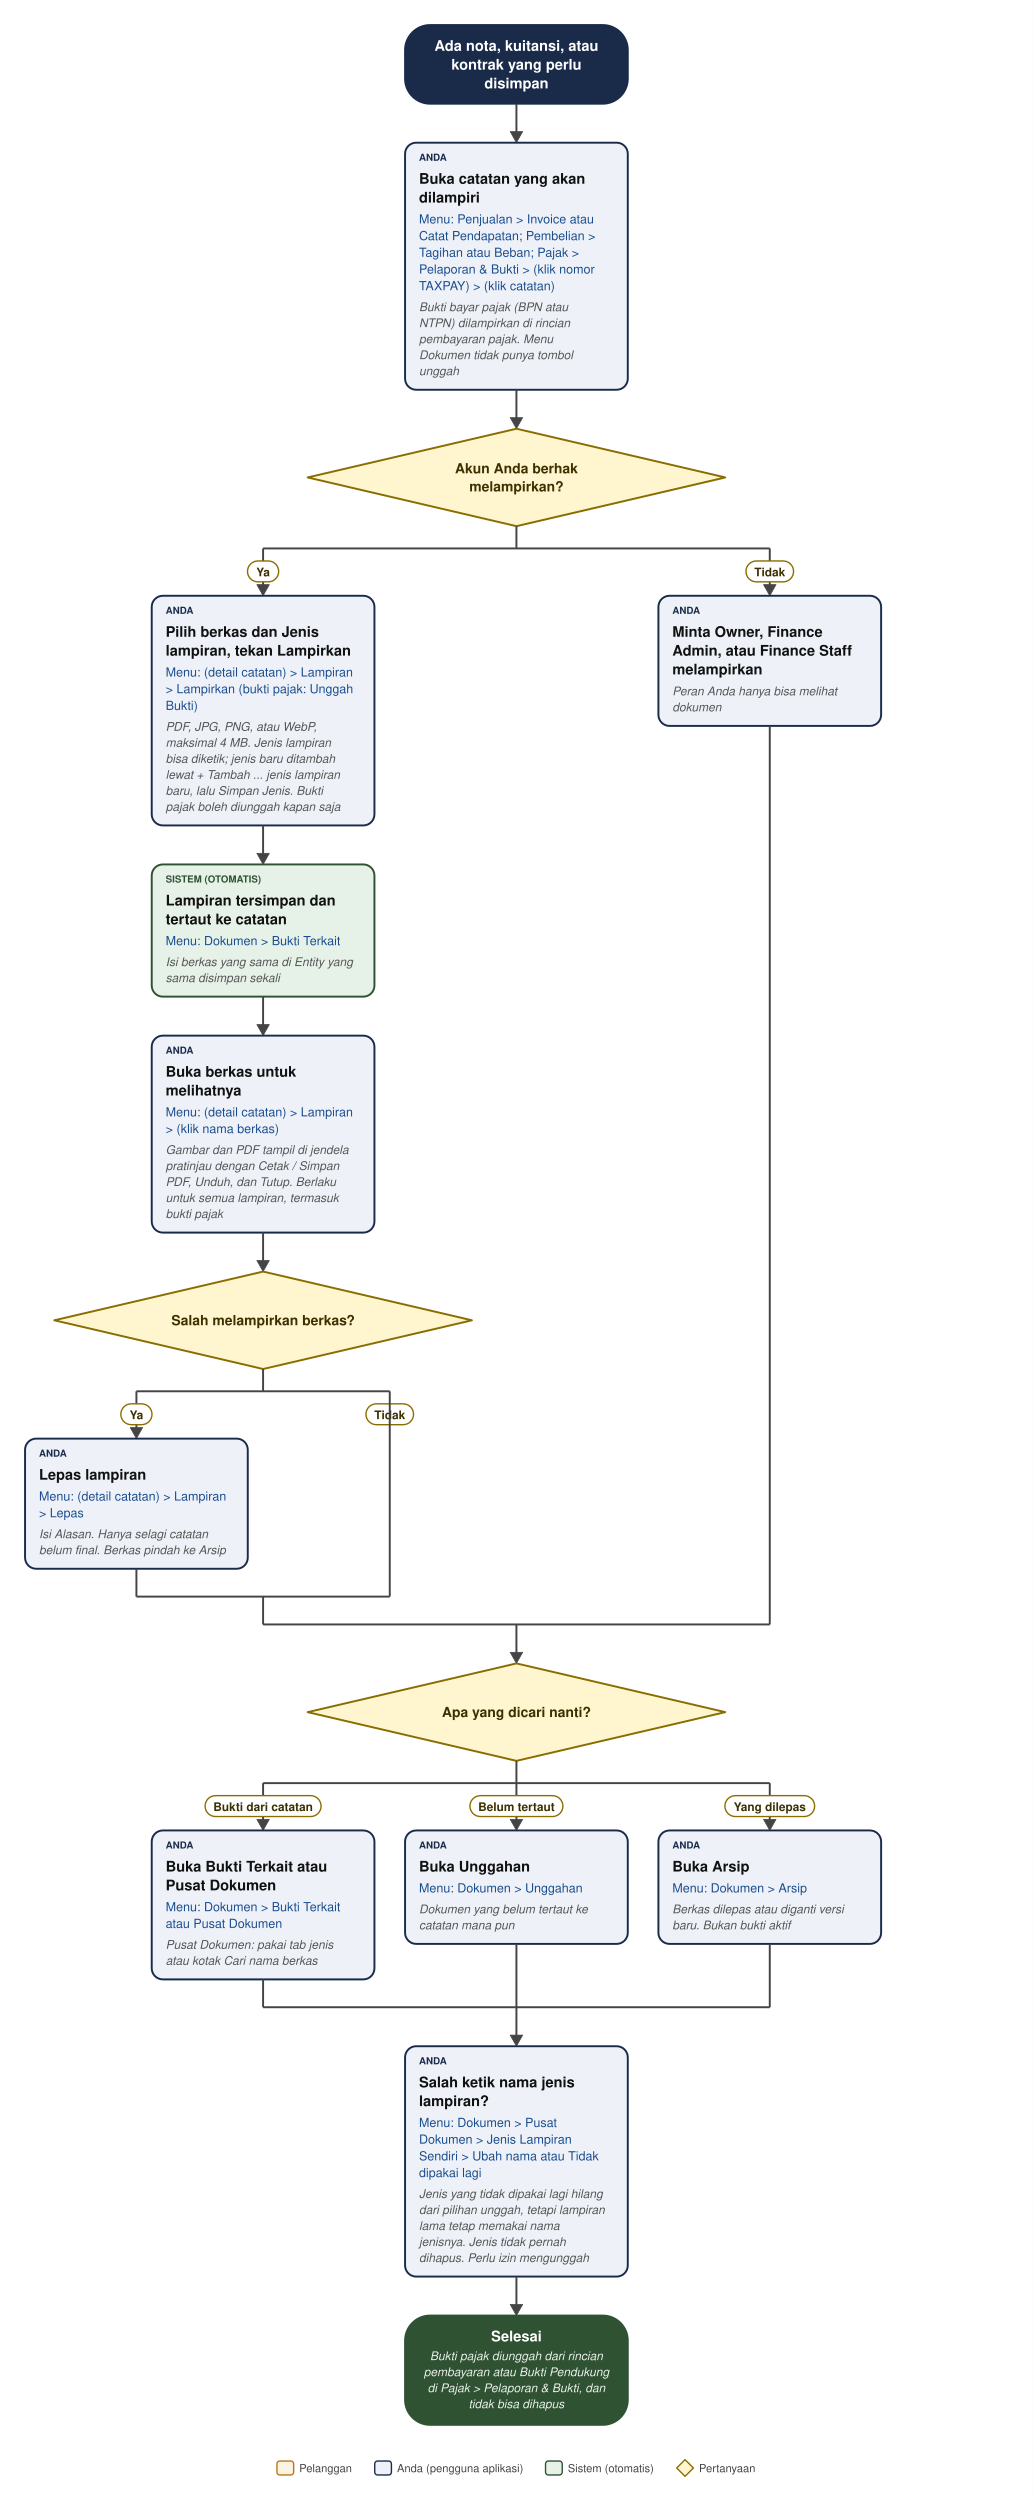
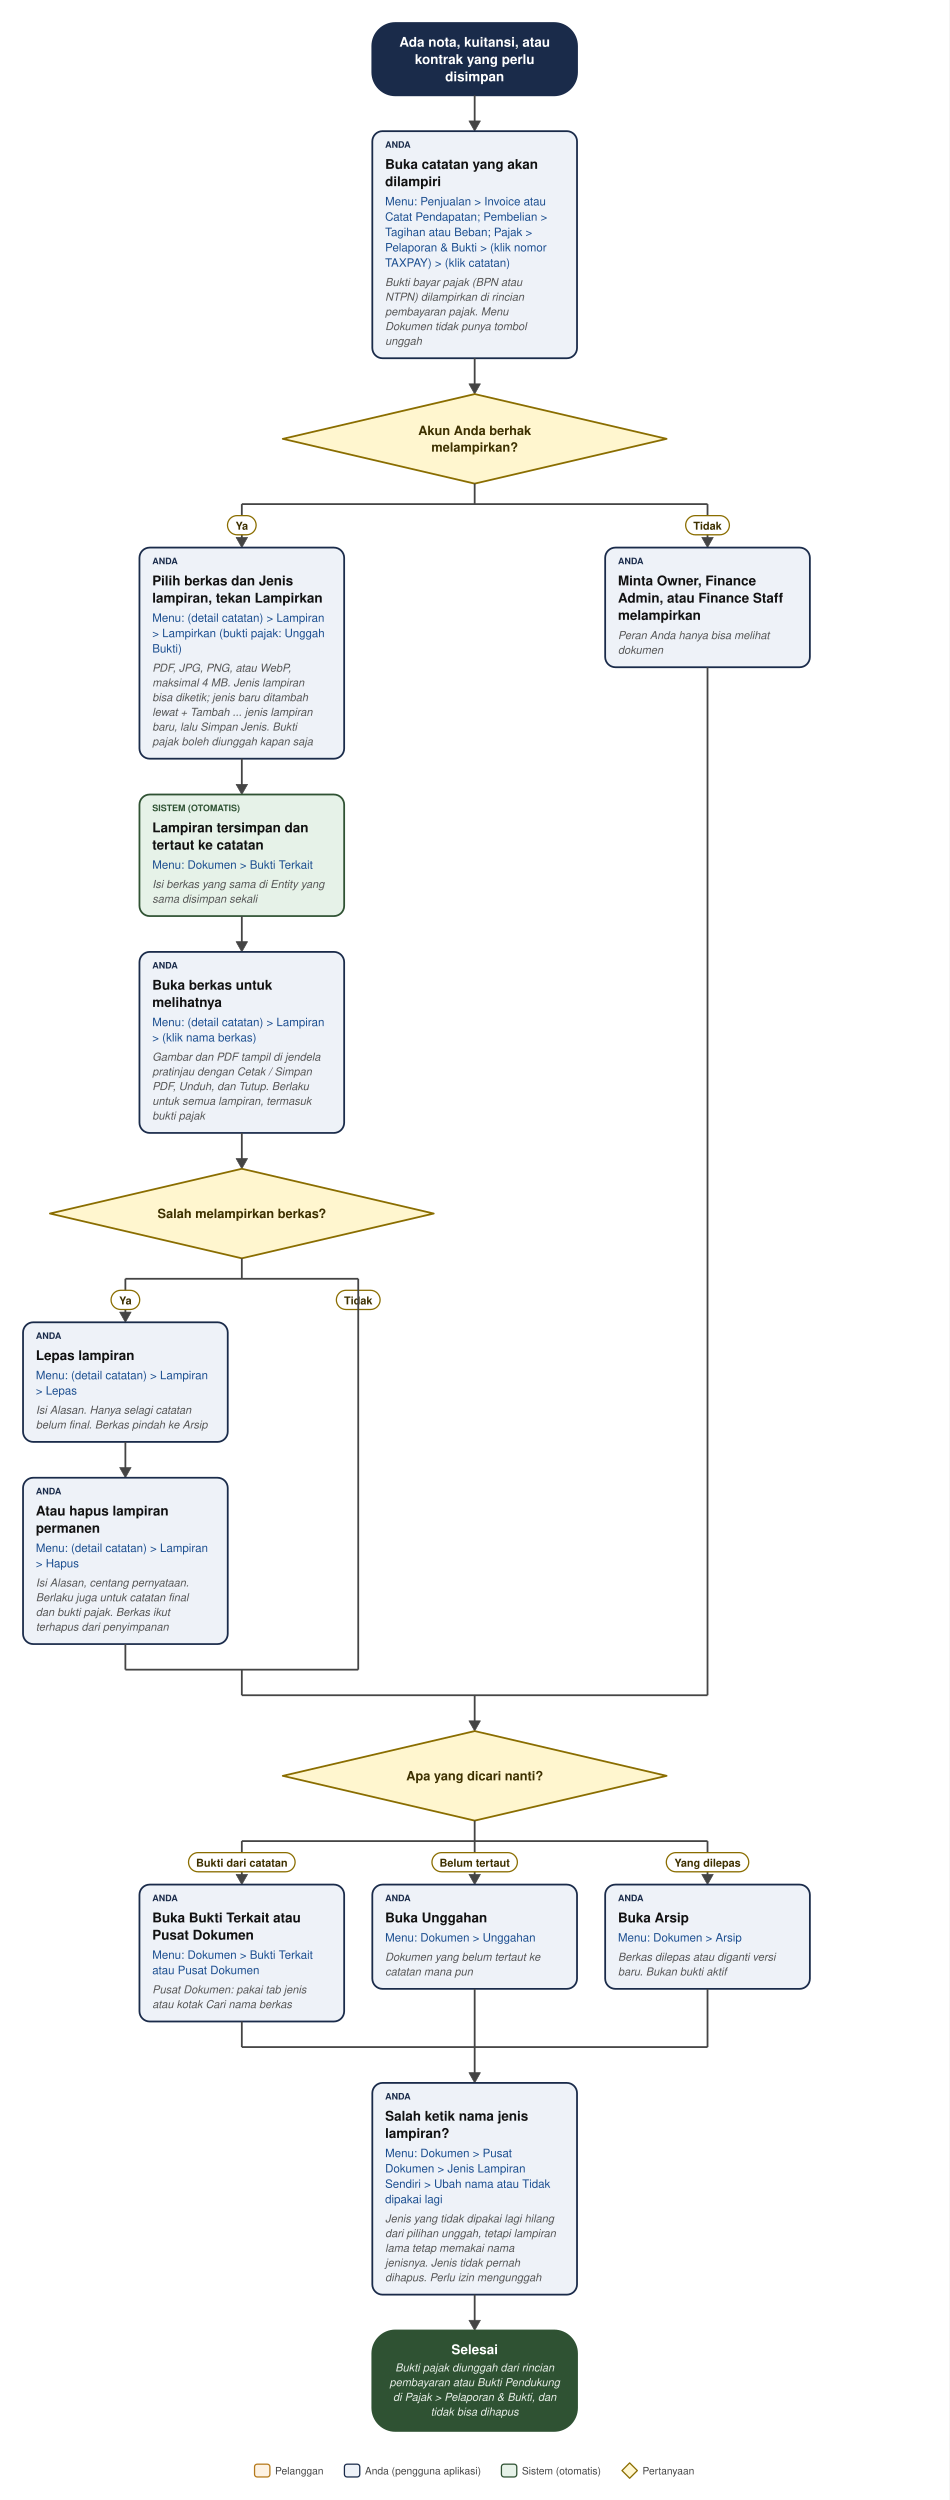
- <svg xmlns="http://www.w3.org/2000/svg" viewBox="0 0 742 1796" width="742" height="1796" role="img" aria-label="Menyimpan Nota atau Kuitansi sebagai Bukti, lalu Mencarinya Lagi" font-family="Helvetica, Arial, sans-serif">
+ <svg xmlns="http://www.w3.org/2000/svg" viewBox="0 0 742 1954" width="742" height="1954" role="img" aria-label="Menyimpan Nota atau Kuitansi sebagai Bukti, lalu Mencarinya Lagi" font-family="Helvetica, Arial, sans-serif">
  <rect width="100%" height="100%" fill="#ffffff" />
  <rect x="291" y="18" width="160" height="56.5" rx="18" fill="#1a2b4a" stroke="#1a2b4a" stroke-width="1.4" />
  <text x="371" y="36.5" font-size="10.5" font-weight="bold" fill="#ffffff" text-anchor="middle">Ada nota, kuitansi, atau</text>
  <text x="371" y="50" font-size="10.5" font-weight="bold" fill="#ffffff" text-anchor="middle">kontrak yang perlu</text>
  <text x="371" y="63.5" font-size="10.5" font-weight="bold" fill="#ffffff" text-anchor="middle">disimpan</text>
  <polyline points="371,74.5 371,97.5" fill="none" stroke="#444444" stroke-width="1.4" />
  <polygon points="371,102.5 366.5,94.5 375.5,94.5" fill="#444444" stroke="#444444" stroke-width="0.5" stroke-linejoin="round" />
  <rect x="291" y="102.5" width="160" height="177.5" rx="8" fill="#eef2f8" stroke="#1a2b4a" stroke-width="1.4" />
  <text x="301" y="115.5" font-size="7" font-weight="bold" fill="#1a2b4a" text-anchor="start">ANDA</text>
  <text x="301" y="132" font-size="10.5" font-weight="bold" fill="#111111" text-anchor="start">Buka catatan yang akan</text>
  <text x="301" y="145.5" font-size="10.5" font-weight="bold" fill="#111111" text-anchor="start">dilampiri</text>
  <text x="301" y="160.5" font-size="9" fill="#1a4d8f" text-anchor="start">Menu: Penjualan &gt; Invoice atau</text>
  <text x="301" y="172.5" font-size="9" fill="#1a4d8f" text-anchor="start">Catat Pendapatan; Pembelian &gt;</text>
  <text x="301" y="184.5" font-size="9" fill="#1a4d8f" text-anchor="start">Tagihan atau Beban; Pajak &gt;</text>
  <text x="301" y="196.5" font-size="9" fill="#1a4d8f" text-anchor="start">Pelaporan &amp; Bukti &gt; (klik nomor</text>
  <text x="301" y="208.5" font-size="9" fill="#1a4d8f" text-anchor="start">TAXPAY) &gt; (klik catatan)</text>
  <text x="301" y="223.5" font-size="8.6" font-style="italic" fill="#555555" text-anchor="start">Bukti bayar pajak (BPN atau</text>
  <text x="301" y="235" font-size="8.6" font-style="italic" fill="#555555" text-anchor="start">NTPN) dilampirkan di rincian</text>
  <text x="301" y="246.5" font-size="8.6" font-style="italic" fill="#555555" text-anchor="start">pembayaran pajak. Menu</text>
  <text x="301" y="258" font-size="8.6" font-style="italic" fill="#555555" text-anchor="start">Dokumen tidak punya tombol</text>
  <text x="301" y="269.5" font-size="8.6" font-style="italic" fill="#555555" text-anchor="start">unggah</text>
  <polyline points="371,280 371,303" fill="none" stroke="#444444" stroke-width="1.4" />
  <polygon points="371,308 366.5,300 375.5,300" fill="#444444" stroke="#444444" stroke-width="0.5" stroke-linejoin="round" />
  <polygon points="371,308 521,343 371,378 221,343" fill="#fff6cf" stroke="#8a6d00" stroke-width="1.4" stroke-linejoin="round" />
  <text x="371" y="340" font-size="10" font-weight="bold" fill="#3d3000" text-anchor="middle">Akun Anda berhak</text>
  <text x="371" y="353" font-size="10" font-weight="bold" fill="#3d3000" text-anchor="middle">melampirkan?</text>
  <polyline points="371,378 371,394" fill="none" stroke="#444444" stroke-width="1.4" />
  <polyline points="189,394 553,394" fill="none" stroke="#444444" stroke-width="1.4" />
  <polyline points="189,394 189,423" fill="none" stroke="#444444" stroke-width="1.4" />
  <polygon points="189,428 184.5,420 193.5,420" fill="#444444" stroke="#444444" stroke-width="0.5" stroke-linejoin="round" />
  <rect x="109" y="428" width="160" height="165" rx="8" fill="#eef2f8" stroke="#1a2b4a" stroke-width="1.4" />
  <text x="119" y="441" font-size="7" font-weight="bold" fill="#1a2b4a" text-anchor="start">ANDA</text>
  <text x="119" y="457.5" font-size="10.5" font-weight="bold" fill="#111111" text-anchor="start">Pilih berkas dan Jenis</text>
  <text x="119" y="471" font-size="10.5" font-weight="bold" fill="#111111" text-anchor="start">lampiran, tekan Lampirkan</text>
  <text x="119" y="486" font-size="9" fill="#1a4d8f" text-anchor="start">Menu: (detail catatan) &gt; Lampiran</text>
  <text x="119" y="498" font-size="9" fill="#1a4d8f" text-anchor="start">&gt; Lampirkan (bukti pajak: Unggah</text>
  <text x="119" y="510" font-size="9" fill="#1a4d8f" text-anchor="start">Bukti)</text>
  <text x="119" y="525" font-size="8.6" font-style="italic" fill="#555555" text-anchor="start">PDF, JPG, PNG, atau WebP,</text>
  <text x="119" y="536.5" font-size="8.6" font-style="italic" fill="#555555" text-anchor="start">maksimal 4 MB. Jenis lampiran</text>
  <text x="119" y="548" font-size="8.6" font-style="italic" fill="#555555" text-anchor="start">bisa diketik; jenis baru ditambah</text>
  <text x="119" y="559.5" font-size="8.6" font-style="italic" fill="#555555" text-anchor="start">lewat + Tambah ... jenis lampiran</text>
  <text x="119" y="571" font-size="8.6" font-style="italic" fill="#555555" text-anchor="start">baru, lalu Simpan Jenis. Bukti</text>
  <text x="119" y="582.5" font-size="8.6" font-style="italic" fill="#555555" text-anchor="start">pajak boleh diunggah kapan saja</text>
  <polyline points="189,593 189,616" fill="none" stroke="#444444" stroke-width="1.4" />
  <polygon points="189,621 184.5,613 193.5,613" fill="#444444" stroke="#444444" stroke-width="0.5" stroke-linejoin="round" />
  <rect x="109" y="621" width="160" height="95" rx="8" fill="#e6f2e8" stroke="#2f5233" stroke-width="1.4" />
  <text x="119" y="634" font-size="7" font-weight="bold" fill="#2f5233" text-anchor="start">SISTEM (OTOMATIS)</text>
  <text x="119" y="650.5" font-size="10.5" font-weight="bold" fill="#111111" text-anchor="start">Lampiran tersimpan dan</text>
  <text x="119" y="664" font-size="10.5" font-weight="bold" fill="#111111" text-anchor="start">tertaut ke catatan</text>
  <text x="119" y="679" font-size="9" fill="#1a4d8f" text-anchor="start">Menu: Dokumen &gt; Bukti Terkait</text>
  <text x="119" y="694" font-size="8.6" font-style="italic" fill="#555555" text-anchor="start">Isi berkas yang sama di Entity yang</text>
  <text x="119" y="705.5" font-size="8.6" font-style="italic" fill="#555555" text-anchor="start">sama disimpan sekali</text>
  <polyline points="189,716 189,739" fill="none" stroke="#444444" stroke-width="1.4" />
  <polygon points="189,744 184.5,736 193.5,736" fill="#444444" stroke="#444444" stroke-width="0.5" stroke-linejoin="round" />
  <rect x="109" y="744" width="160" height="141.5" rx="8" fill="#eef2f8" stroke="#1a2b4a" stroke-width="1.4" />
  <text x="119" y="757" font-size="7" font-weight="bold" fill="#1a2b4a" text-anchor="start">ANDA</text>
  <text x="119" y="773.5" font-size="10.5" font-weight="bold" fill="#111111" text-anchor="start">Buka berkas untuk</text>
  <text x="119" y="787" font-size="10.5" font-weight="bold" fill="#111111" text-anchor="start">melihatnya</text>
  <text x="119" y="802" font-size="9" fill="#1a4d8f" text-anchor="start">Menu: (detail catatan) &gt; Lampiran</text>
  <text x="119" y="814" font-size="9" fill="#1a4d8f" text-anchor="start">&gt; (klik nama berkas)</text>
  <text x="119" y="829" font-size="8.6" font-style="italic" fill="#555555" text-anchor="start">Gambar dan PDF tampil di jendela</text>
  <text x="119" y="840.5" font-size="8.6" font-style="italic" fill="#555555" text-anchor="start">pratinjau dengan Cetak / Simpan</text>
  <text x="119" y="852" font-size="8.6" font-style="italic" fill="#555555" text-anchor="start">PDF, Unduh, dan Tutup. Berlaku</text>
  <text x="119" y="863.5" font-size="8.6" font-style="italic" fill="#555555" text-anchor="start">untuk semua lampiran, termasuk</text>
  <text x="119" y="875" font-size="8.6" font-style="italic" fill="#555555" text-anchor="start">bukti pajak</text>
  <polyline points="189,885.5 189,908.5" fill="none" stroke="#444444" stroke-width="1.4" />
  <polygon points="189,913.5 184.5,905.5 193.5,905.5" fill="#444444" stroke="#444444" stroke-width="0.5" stroke-linejoin="round" />
  <polygon points="189,913.5 339,948.5 189,983.5 39,948.5" fill="#fff6cf" stroke="#8a6d00" stroke-width="1.4" stroke-linejoin="round" />
  <text x="189" y="952" font-size="10" font-weight="bold" fill="#3d3000" text-anchor="middle">Salah melampirkan berkas?</text>
  <polyline points="189,983.5 189,999.5" fill="none" stroke="#444444" stroke-width="1.4" />
  <polyline points="98,999.5 280,999.5" fill="none" stroke="#444444" stroke-width="1.4" />
  <polyline points="98,999.5 98,1028.5" fill="none" stroke="#444444" stroke-width="1.4" />
  <polygon points="98,1033.5 93.5,1025.5 102.5,1025.5" fill="#444444" stroke="#444444" stroke-width="0.5" stroke-linejoin="round" />
  <rect x="18" y="1033.5" width="160" height="93.5" rx="8" fill="#eef2f8" stroke="#1a2b4a" stroke-width="1.4" />
  <text x="28" y="1046.5" font-size="7" font-weight="bold" fill="#1a2b4a" text-anchor="start">ANDA</text>
  <text x="28" y="1063" font-size="10.5" font-weight="bold" fill="#111111" text-anchor="start">Lepas lampiran</text>
  <text x="28" y="1078" font-size="9" fill="#1a4d8f" text-anchor="start">Menu: (detail catatan) &gt; Lampiran</text>
  <text x="28" y="1090" font-size="9" fill="#1a4d8f" text-anchor="start">&gt; Lepas</text>
  <text x="28" y="1105" font-size="8.6" font-style="italic" fill="#555555" text-anchor="start">Isi Alasan. Hanya selagi catatan</text>
  <text x="28" y="1116.5" font-size="8.6" font-style="italic" fill="#555555" text-anchor="start">belum final. Berkas pindah ke Arsip</text>
+   <polyline points="98,1127 98,1150" fill="none" stroke="#444444" stroke-width="1.4" />
+   <polygon points="98,1155 93.5,1147 102.5,1147" fill="#444444" stroke="#444444" stroke-width="0.5" stroke-linejoin="round" />
+   <rect x="18" y="1155" width="160" height="130" rx="8" fill="#eef2f8" stroke="#1a2b4a" stroke-width="1.4" />
+   <text x="28" y="1168" font-size="7" font-weight="bold" fill="#1a2b4a" text-anchor="start">ANDA</text>
+   <text x="28" y="1184.5" font-size="10.5" font-weight="bold" fill="#111111" text-anchor="start">Atau hapus lampiran</text>
+   <text x="28" y="1198" font-size="10.5" font-weight="bold" fill="#111111" text-anchor="start">permanen</text>
+   <text x="28" y="1213" font-size="9" fill="#1a4d8f" text-anchor="start">Menu: (detail catatan) &gt; Lampiran</text>
+   <text x="28" y="1225" font-size="9" fill="#1a4d8f" text-anchor="start">&gt; Hapus</text>
+   <text x="28" y="1240" font-size="8.6" font-style="italic" fill="#555555" text-anchor="start">Isi Alasan, centang pernyataan.</text>
+   <text x="28" y="1251.5" font-size="8.6" font-style="italic" fill="#555555" text-anchor="start">Berlaku juga untuk catatan final</text>
+   <text x="28" y="1263" font-size="8.6" font-style="italic" fill="#555555" text-anchor="start">dan bukti pajak. Berkas ikut</text>
+   <text x="28" y="1274.5" font-size="8.6" font-style="italic" fill="#555555" text-anchor="start">terhapus dari penyimpanan</text>
  <rect x="86.8" y="1008.5" width="22.4" height="15" rx="7.5" fill="#ffffff" stroke="#8a6d00" stroke-width="1" />
  <text x="98" y="1019.5" font-size="8.5" font-weight="bold" fill="#3d3000" text-anchor="middle">Ya</text>
  <rect x="262.9" y="1008.5" width="34.2" height="15" rx="7.5" fill="#ffffff" stroke="#8a6d00" stroke-width="1" />
  <text x="280" y="1019.5" font-size="8.5" font-weight="bold" fill="#3d3000" text-anchor="middle">Tidak</text>
-   <polyline points="98,1127 98,1147" fill="none" stroke="#444444" stroke-width="1.4" />
-   <polyline points="280,999.5 280,1147" fill="none" stroke="#444444" stroke-width="1.4" />
-   <polyline points="98,1147 280,1147" fill="none" stroke="#444444" stroke-width="1.4" />
+   <polyline points="98,1285 98,1305" fill="none" stroke="#444444" stroke-width="1.4" />
+   <polyline points="280,999.5 280,1305" fill="none" stroke="#444444" stroke-width="1.4" />
+   <polyline points="98,1305 280,1305" fill="none" stroke="#444444" stroke-width="1.4" />
  <rect x="177.8" y="403" width="22.4" height="15" rx="7.5" fill="#ffffff" stroke="#8a6d00" stroke-width="1" />
  <text x="189" y="414" font-size="8.5" font-weight="bold" fill="#3d3000" text-anchor="middle">Ya</text>
  <polyline points="553,394 553,423" fill="none" stroke="#444444" stroke-width="1.4" />
  <polygon points="553,428 548.5,420 557.5,420" fill="#444444" stroke="#444444" stroke-width="0.5" stroke-linejoin="round" />
  <rect x="473" y="428" width="160" height="93.5" rx="8" fill="#eef2f8" stroke="#1a2b4a" stroke-width="1.4" />
  <text x="483" y="441" font-size="7" font-weight="bold" fill="#1a2b4a" text-anchor="start">ANDA</text>
  <text x="483" y="457.5" font-size="10.5" font-weight="bold" fill="#111111" text-anchor="start">Minta Owner, Finance</text>
  <text x="483" y="471" font-size="10.5" font-weight="bold" fill="#111111" text-anchor="start">Admin, atau Finance Staff</text>
  <text x="483" y="484.5" font-size="10.5" font-weight="bold" fill="#111111" text-anchor="start">melampirkan</text>
  <text x="483" y="499.5" font-size="8.6" font-style="italic" fill="#555555" text-anchor="start">Peran Anda hanya bisa melihat</text>
  <text x="483" y="511" font-size="8.6" font-style="italic" fill="#555555" text-anchor="start">dokumen</text>
  <rect x="535.9" y="403" width="34.2" height="15" rx="7.5" fill="#ffffff" stroke="#8a6d00" stroke-width="1" />
  <text x="553" y="414" font-size="8.5" font-weight="bold" fill="#3d3000" text-anchor="middle">Tidak</text>
-   <polyline points="189,1147 189,1167" fill="none" stroke="#444444" stroke-width="1.4" />
-   <polyline points="553,521.5 553,1167" fill="none" stroke="#444444" stroke-width="1.4" />
-   <polyline points="189,1167 553,1167" fill="none" stroke="#444444" stroke-width="1.4" />
-   <polyline points="371,1167 371,1190" fill="none" stroke="#444444" stroke-width="1.4" />
-   <polygon points="371,1195 366.5,1187 375.5,1187" fill="#444444" stroke="#444444" stroke-width="0.5" stroke-linejoin="round" />
-   <polygon points="371,1195 521,1230 371,1265 221,1230" fill="#fff6cf" stroke="#8a6d00" stroke-width="1.4" stroke-linejoin="round" />
-   <text x="371" y="1233.5" font-size="10" font-weight="bold" fill="#3d3000" text-anchor="middle">Apa yang dicari nanti?</text>
-   <polyline points="371,1265 371,1281" fill="none" stroke="#444444" stroke-width="1.4" />
-   <polyline points="189,1281 553,1281" fill="none" stroke="#444444" stroke-width="1.4" />
-   <polyline points="189,1281 189,1310" fill="none" stroke="#444444" stroke-width="1.4" />
-   <polygon points="189,1315 184.5,1307 193.5,1307" fill="#444444" stroke="#444444" stroke-width="0.5" stroke-linejoin="round" />
-   <rect x="109" y="1315" width="160" height="107" rx="8" fill="#eef2f8" stroke="#1a2b4a" stroke-width="1.4" />
-   <text x="119" y="1328" font-size="7" font-weight="bold" fill="#1a2b4a" text-anchor="start">ANDA</text>
-   <text x="119" y="1344.5" font-size="10.5" font-weight="bold" fill="#111111" text-anchor="start">Buka Bukti Terkait atau</text>
-   <text x="119" y="1358" font-size="10.5" font-weight="bold" fill="#111111" text-anchor="start">Pusat Dokumen</text>
-   <text x="119" y="1373" font-size="9" fill="#1a4d8f" text-anchor="start">Menu: Dokumen &gt; Bukti Terkait</text>
-   <text x="119" y="1385" font-size="9" fill="#1a4d8f" text-anchor="start">atau Pusat Dokumen</text>
-   <text x="119" y="1400" font-size="8.6" font-style="italic" fill="#555555" text-anchor="start">Pusat Dokumen: pakai tab jenis</text>
-   <text x="119" y="1411.5" font-size="8.6" font-style="italic" fill="#555555" text-anchor="start">atau kotak Cari nama berkas</text>
-   <rect x="147.34" y="1290" width="83.32" height="15" rx="7.5" fill="#ffffff" stroke="#8a6d00" stroke-width="1" />
-   <text x="189" y="1301" font-size="8.5" font-weight="bold" fill="#3d3000" text-anchor="middle">Bukti dari catatan</text>
-   <polyline points="371,1281 371,1310" fill="none" stroke="#444444" stroke-width="1.4" />
-   <polygon points="371,1315 366.5,1307 375.5,1307" fill="#444444" stroke="#444444" stroke-width="0.5" stroke-linejoin="round" />
-   <rect x="291" y="1315" width="160" height="81.5" rx="8" fill="#eef2f8" stroke="#1a2b4a" stroke-width="1.4" />
-   <text x="301" y="1328" font-size="7" font-weight="bold" fill="#1a2b4a" text-anchor="start">ANDA</text>
-   <text x="301" y="1344.5" font-size="10.5" font-weight="bold" fill="#111111" text-anchor="start">Buka Unggahan</text>
-   <text x="301" y="1359.5" font-size="9" fill="#1a4d8f" text-anchor="start">Menu: Dokumen &gt; Unggahan</text>
-   <text x="301" y="1374.5" font-size="8.6" font-style="italic" fill="#555555" text-anchor="start">Dokumen yang belum tertaut ke</text>
-   <text x="301" y="1386" font-size="8.6" font-style="italic" fill="#555555" text-anchor="start">catatan mana pun</text>
-   <rect x="337.61" y="1290" width="66.78" height="15" rx="7.5" fill="#ffffff" stroke="#8a6d00" stroke-width="1" />
-   <text x="371" y="1301" font-size="8.5" font-weight="bold" fill="#3d3000" text-anchor="middle">Belum tertaut</text>
-   <polyline points="553,1281 553,1310" fill="none" stroke="#444444" stroke-width="1.4" />
-   <polygon points="553,1315 548.5,1307 557.5,1307" fill="#444444" stroke="#444444" stroke-width="0.5" stroke-linejoin="round" />
-   <rect x="473" y="1315" width="160" height="81.5" rx="8" fill="#eef2f8" stroke="#1a2b4a" stroke-width="1.4" />
-   <text x="483" y="1328" font-size="7" font-weight="bold" fill="#1a2b4a" text-anchor="start">ANDA</text>
-   <text x="483" y="1344.5" font-size="10.5" font-weight="bold" fill="#111111" text-anchor="start">Buka Arsip</text>
-   <text x="483" y="1359.5" font-size="9" fill="#1a4d8f" text-anchor="start">Menu: Dokumen &gt; Arsip</text>
-   <text x="483" y="1374.5" font-size="8.6" font-style="italic" fill="#555555" text-anchor="start">Berkas dilepas atau diganti versi</text>
-   <text x="483" y="1386" font-size="8.6" font-style="italic" fill="#555555" text-anchor="start">baru. Bukan bukti aktif</text>
-   <rect x="520.78" y="1290" width="64.44" height="15" rx="7.5" fill="#ffffff" stroke="#8a6d00" stroke-width="1" />
-   <text x="553" y="1301" font-size="8.5" font-weight="bold" fill="#3d3000" text-anchor="middle">Yang dilepas</text>
-   <polyline points="189,1422 189,1442" fill="none" stroke="#444444" stroke-width="1.4" />
-   <polyline points="371,1396.5 371,1442" fill="none" stroke="#444444" stroke-width="1.4" />
-   <polyline points="553,1396.5 553,1442" fill="none" stroke="#444444" stroke-width="1.4" />
-   <polyline points="189,1442 553,1442" fill="none" stroke="#444444" stroke-width="1.4" />
-   <polyline points="371,1442 371,1465" fill="none" stroke="#444444" stroke-width="1.4" />
-   <polygon points="371,1470 366.5,1462 375.5,1462" fill="#444444" stroke="#444444" stroke-width="0.5" stroke-linejoin="round" />
-   <rect x="291" y="1470" width="160" height="165.5" rx="8" fill="#eef2f8" stroke="#1a2b4a" stroke-width="1.4" />
-   <text x="301" y="1483" font-size="7" font-weight="bold" fill="#1a2b4a" text-anchor="start">ANDA</text>
-   <text x="301" y="1499.5" font-size="10.5" font-weight="bold" fill="#111111" text-anchor="start">Salah ketik nama jenis</text>
-   <text x="301" y="1513" font-size="10.5" font-weight="bold" fill="#111111" text-anchor="start">lampiran?</text>
-   <text x="301" y="1528" font-size="9" fill="#1a4d8f" text-anchor="start">Menu: Dokumen &gt; Pusat</text>
-   <text x="301" y="1540" font-size="9" fill="#1a4d8f" text-anchor="start">Dokumen &gt; Jenis Lampiran</text>
-   <text x="301" y="1552" font-size="9" fill="#1a4d8f" text-anchor="start">Sendiri &gt; Ubah nama atau Tidak</text>
-   <text x="301" y="1564" font-size="9" fill="#1a4d8f" text-anchor="start">dipakai lagi</text>
-   <text x="301" y="1579" font-size="8.6" font-style="italic" fill="#555555" text-anchor="start">Jenis yang tidak dipakai lagi hilang</text>
-   <text x="301" y="1590.5" font-size="8.6" font-style="italic" fill="#555555" text-anchor="start">dari pilihan unggah, tetapi lampiran</text>
-   <text x="301" y="1602" font-size="8.6" font-style="italic" fill="#555555" text-anchor="start">lama tetap memakai nama</text>
-   <text x="301" y="1613.5" font-size="8.6" font-style="italic" fill="#555555" text-anchor="start">jenisnya. Jenis tidak pernah</text>
-   <text x="301" y="1625" font-size="8.6" font-style="italic" fill="#555555" text-anchor="start">dihapus. Perlu izin mengunggah</text>
-   <polyline points="371,1635.5 371,1658.5" fill="none" stroke="#444444" stroke-width="1.4" />
-   <polygon points="371,1663.5 366.5,1655.5 375.5,1655.5" fill="#444444" stroke="#444444" stroke-width="0.5" stroke-linejoin="round" />
-   <rect x="291" y="1663.5" width="160" height="78.5" rx="18" fill="#2f5233" stroke="#2f5233" stroke-width="1.4" />
-   <text x="371" y="1682" font-size="10.5" font-weight="bold" fill="#ffffff" text-anchor="middle">Selesai</text>
-   <text x="371" y="1695.5" font-size="8.6" font-style="italic" fill="#e9efe9" text-anchor="middle">Bukti pajak diunggah dari rincian</text>
-   <text x="371" y="1707" font-size="8.6" font-style="italic" fill="#e9efe9" text-anchor="middle">pembayaran atau Bukti Pendukung</text>
-   <text x="371" y="1718.5" font-size="8.6" font-style="italic" fill="#e9efe9" text-anchor="middle">di Pajak &gt; Pelaporan &amp; Bukti, dan</text>
-   <text x="371" y="1730" font-size="8.6" font-style="italic" fill="#e9efe9" text-anchor="middle">tidak bisa dihapus</text>
-   <rect x="198.95" y="1768" width="12" height="10" rx="2" fill="#fdf2e3" stroke="#b5791a" stroke-width="1" />
-   <text x="214.95" y="1776" font-size="8" fill="#444444" text-anchor="start">Pelanggan</text>
-   <rect x="269.2" y="1768" width="12" height="10" rx="2" fill="#eef2f8" stroke="#1a2b4a" stroke-width="1" />
-   <text x="285.2" y="1776" font-size="8" fill="#444444" text-anchor="start">Anda (pengguna aplikasi)</text>
-   <rect x="391.91" y="1768" width="12" height="10" rx="2" fill="#e6f2e8" stroke="#2f5233" stroke-width="1" />
-   <text x="407.91" y="1776" font-size="8" fill="#444444" text-anchor="start">Sistem (otomatis)</text>
-   <polygon points="492.14,1767 498.14,1773 492.14,1779 486.14,1773" fill="#fff6cf" stroke="#8a6d00" stroke-width="1" stroke-linejoin="round" />
-   <text x="502.14" y="1776" font-size="8" fill="#444444" text-anchor="start">Pertanyaan</text>
+   <polyline points="189,1305 189,1325" fill="none" stroke="#444444" stroke-width="1.4" />
+   <polyline points="553,521.5 553,1325" fill="none" stroke="#444444" stroke-width="1.4" />
+   <polyline points="189,1325 553,1325" fill="none" stroke="#444444" stroke-width="1.4" />
+   <polyline points="371,1325 371,1348" fill="none" stroke="#444444" stroke-width="1.4" />
+   <polygon points="371,1353 366.5,1345 375.5,1345" fill="#444444" stroke="#444444" stroke-width="0.5" stroke-linejoin="round" />
+   <polygon points="371,1353 521,1388 371,1423 221,1388" fill="#fff6cf" stroke="#8a6d00" stroke-width="1.4" stroke-linejoin="round" />
+   <text x="371" y="1391.5" font-size="10" font-weight="bold" fill="#3d3000" text-anchor="middle">Apa yang dicari nanti?</text>
+   <polyline points="371,1423 371,1439" fill="none" stroke="#444444" stroke-width="1.4" />
+   <polyline points="189,1439 553,1439" fill="none" stroke="#444444" stroke-width="1.4" />
+   <polyline points="189,1439 189,1468" fill="none" stroke="#444444" stroke-width="1.4" />
+   <polygon points="189,1473 184.5,1465 193.5,1465" fill="#444444" stroke="#444444" stroke-width="0.5" stroke-linejoin="round" />
+   <rect x="109" y="1473" width="160" height="107" rx="8" fill="#eef2f8" stroke="#1a2b4a" stroke-width="1.4" />
+   <text x="119" y="1486" font-size="7" font-weight="bold" fill="#1a2b4a" text-anchor="start">ANDA</text>
+   <text x="119" y="1502.5" font-size="10.5" font-weight="bold" fill="#111111" text-anchor="start">Buka Bukti Terkait atau</text>
+   <text x="119" y="1516" font-size="10.5" font-weight="bold" fill="#111111" text-anchor="start">Pusat Dokumen</text>
+   <text x="119" y="1531" font-size="9" fill="#1a4d8f" text-anchor="start">Menu: Dokumen &gt; Bukti Terkait</text>
+   <text x="119" y="1543" font-size="9" fill="#1a4d8f" text-anchor="start">atau Pusat Dokumen</text>
+   <text x="119" y="1558" font-size="8.6" font-style="italic" fill="#555555" text-anchor="start">Pusat Dokumen: pakai tab jenis</text>
+   <text x="119" y="1569.5" font-size="8.6" font-style="italic" fill="#555555" text-anchor="start">atau kotak Cari nama berkas</text>
+   <rect x="147.34" y="1448" width="83.32" height="15" rx="7.5" fill="#ffffff" stroke="#8a6d00" stroke-width="1" />
+   <text x="189" y="1459" font-size="8.5" font-weight="bold" fill="#3d3000" text-anchor="middle">Bukti dari catatan</text>
+   <polyline points="371,1439 371,1468" fill="none" stroke="#444444" stroke-width="1.4" />
+   <polygon points="371,1473 366.5,1465 375.5,1465" fill="#444444" stroke="#444444" stroke-width="0.5" stroke-linejoin="round" />
+   <rect x="291" y="1473" width="160" height="81.5" rx="8" fill="#eef2f8" stroke="#1a2b4a" stroke-width="1.4" />
+   <text x="301" y="1486" font-size="7" font-weight="bold" fill="#1a2b4a" text-anchor="start">ANDA</text>
+   <text x="301" y="1502.5" font-size="10.5" font-weight="bold" fill="#111111" text-anchor="start">Buka Unggahan</text>
+   <text x="301" y="1517.5" font-size="9" fill="#1a4d8f" text-anchor="start">Menu: Dokumen &gt; Unggahan</text>
+   <text x="301" y="1532.5" font-size="8.6" font-style="italic" fill="#555555" text-anchor="start">Dokumen yang belum tertaut ke</text>
+   <text x="301" y="1544" font-size="8.6" font-style="italic" fill="#555555" text-anchor="start">catatan mana pun</text>
+   <rect x="337.61" y="1448" width="66.78" height="15" rx="7.5" fill="#ffffff" stroke="#8a6d00" stroke-width="1" />
+   <text x="371" y="1459" font-size="8.5" font-weight="bold" fill="#3d3000" text-anchor="middle">Belum tertaut</text>
+   <polyline points="553,1439 553,1468" fill="none" stroke="#444444" stroke-width="1.4" />
+   <polygon points="553,1473 548.5,1465 557.5,1465" fill="#444444" stroke="#444444" stroke-width="0.5" stroke-linejoin="round" />
+   <rect x="473" y="1473" width="160" height="81.5" rx="8" fill="#eef2f8" stroke="#1a2b4a" stroke-width="1.4" />
+   <text x="483" y="1486" font-size="7" font-weight="bold" fill="#1a2b4a" text-anchor="start">ANDA</text>
+   <text x="483" y="1502.5" font-size="10.5" font-weight="bold" fill="#111111" text-anchor="start">Buka Arsip</text>
+   <text x="483" y="1517.5" font-size="9" fill="#1a4d8f" text-anchor="start">Menu: Dokumen &gt; Arsip</text>
+   <text x="483" y="1532.5" font-size="8.6" font-style="italic" fill="#555555" text-anchor="start">Berkas dilepas atau diganti versi</text>
+   <text x="483" y="1544" font-size="8.6" font-style="italic" fill="#555555" text-anchor="start">baru. Bukan bukti aktif</text>
+   <rect x="520.78" y="1448" width="64.44" height="15" rx="7.5" fill="#ffffff" stroke="#8a6d00" stroke-width="1" />
+   <text x="553" y="1459" font-size="8.5" font-weight="bold" fill="#3d3000" text-anchor="middle">Yang dilepas</text>
+   <polyline points="189,1580 189,1600" fill="none" stroke="#444444" stroke-width="1.4" />
+   <polyline points="371,1554.5 371,1600" fill="none" stroke="#444444" stroke-width="1.4" />
+   <polyline points="553,1554.5 553,1600" fill="none" stroke="#444444" stroke-width="1.4" />
+   <polyline points="189,1600 553,1600" fill="none" stroke="#444444" stroke-width="1.4" />
+   <polyline points="371,1600 371,1623" fill="none" stroke="#444444" stroke-width="1.4" />
+   <polygon points="371,1628 366.5,1620 375.5,1620" fill="#444444" stroke="#444444" stroke-width="0.5" stroke-linejoin="round" />
+   <rect x="291" y="1628" width="160" height="165.5" rx="8" fill="#eef2f8" stroke="#1a2b4a" stroke-width="1.4" />
+   <text x="301" y="1641" font-size="7" font-weight="bold" fill="#1a2b4a" text-anchor="start">ANDA</text>
+   <text x="301" y="1657.5" font-size="10.5" font-weight="bold" fill="#111111" text-anchor="start">Salah ketik nama jenis</text>
+   <text x="301" y="1671" font-size="10.5" font-weight="bold" fill="#111111" text-anchor="start">lampiran?</text>
+   <text x="301" y="1686" font-size="9" fill="#1a4d8f" text-anchor="start">Menu: Dokumen &gt; Pusat</text>
+   <text x="301" y="1698" font-size="9" fill="#1a4d8f" text-anchor="start">Dokumen &gt; Jenis Lampiran</text>
+   <text x="301" y="1710" font-size="9" fill="#1a4d8f" text-anchor="start">Sendiri &gt; Ubah nama atau Tidak</text>
+   <text x="301" y="1722" font-size="9" fill="#1a4d8f" text-anchor="start">dipakai lagi</text>
+   <text x="301" y="1737" font-size="8.6" font-style="italic" fill="#555555" text-anchor="start">Jenis yang tidak dipakai lagi hilang</text>
+   <text x="301" y="1748.5" font-size="8.6" font-style="italic" fill="#555555" text-anchor="start">dari pilihan unggah, tetapi lampiran</text>
+   <text x="301" y="1760" font-size="8.6" font-style="italic" fill="#555555" text-anchor="start">lama tetap memakai nama</text>
+   <text x="301" y="1771.5" font-size="8.6" font-style="italic" fill="#555555" text-anchor="start">jenisnya. Jenis tidak pernah</text>
+   <text x="301" y="1783" font-size="8.6" font-style="italic" fill="#555555" text-anchor="start">dihapus. Perlu izin mengunggah</text>
+   <polyline points="371,1793.5 371,1816.5" fill="none" stroke="#444444" stroke-width="1.4" />
+   <polygon points="371,1821.5 366.5,1813.5 375.5,1813.5" fill="#444444" stroke="#444444" stroke-width="0.5" stroke-linejoin="round" />
+   <rect x="291" y="1821.5" width="160" height="78.5" rx="18" fill="#2f5233" stroke="#2f5233" stroke-width="1.4" />
+   <text x="371" y="1840" font-size="10.5" font-weight="bold" fill="#ffffff" text-anchor="middle">Selesai</text>
+   <text x="371" y="1853.5" font-size="8.6" font-style="italic" fill="#e9efe9" text-anchor="middle">Bukti pajak diunggah dari rincian</text>
+   <text x="371" y="1865" font-size="8.6" font-style="italic" fill="#e9efe9" text-anchor="middle">pembayaran atau Bukti Pendukung</text>
+   <text x="371" y="1876.5" font-size="8.6" font-style="italic" fill="#e9efe9" text-anchor="middle">di Pajak &gt; Pelaporan &amp; Bukti, dan</text>
+   <text x="371" y="1888" font-size="8.6" font-style="italic" fill="#e9efe9" text-anchor="middle">tidak bisa dihapus</text>
+   <rect x="198.95" y="1926" width="12" height="10" rx="2" fill="#fdf2e3" stroke="#b5791a" stroke-width="1" />
+   <text x="214.95" y="1934" font-size="8" fill="#444444" text-anchor="start">Pelanggan</text>
+   <rect x="269.2" y="1926" width="12" height="10" rx="2" fill="#eef2f8" stroke="#1a2b4a" stroke-width="1" />
+   <text x="285.2" y="1934" font-size="8" fill="#444444" text-anchor="start">Anda (pengguna aplikasi)</text>
+   <rect x="391.91" y="1926" width="12" height="10" rx="2" fill="#e6f2e8" stroke="#2f5233" stroke-width="1" />
+   <text x="407.91" y="1934" font-size="8" fill="#444444" text-anchor="start">Sistem (otomatis)</text>
+   <polygon points="492.14,1925 498.14,1931 492.14,1937 486.14,1931" fill="#fff6cf" stroke="#8a6d00" stroke-width="1" stroke-linejoin="round" />
+   <text x="502.14" y="1934" font-size="8" fill="#444444" text-anchor="start">Pertanyaan</text>
</svg>
